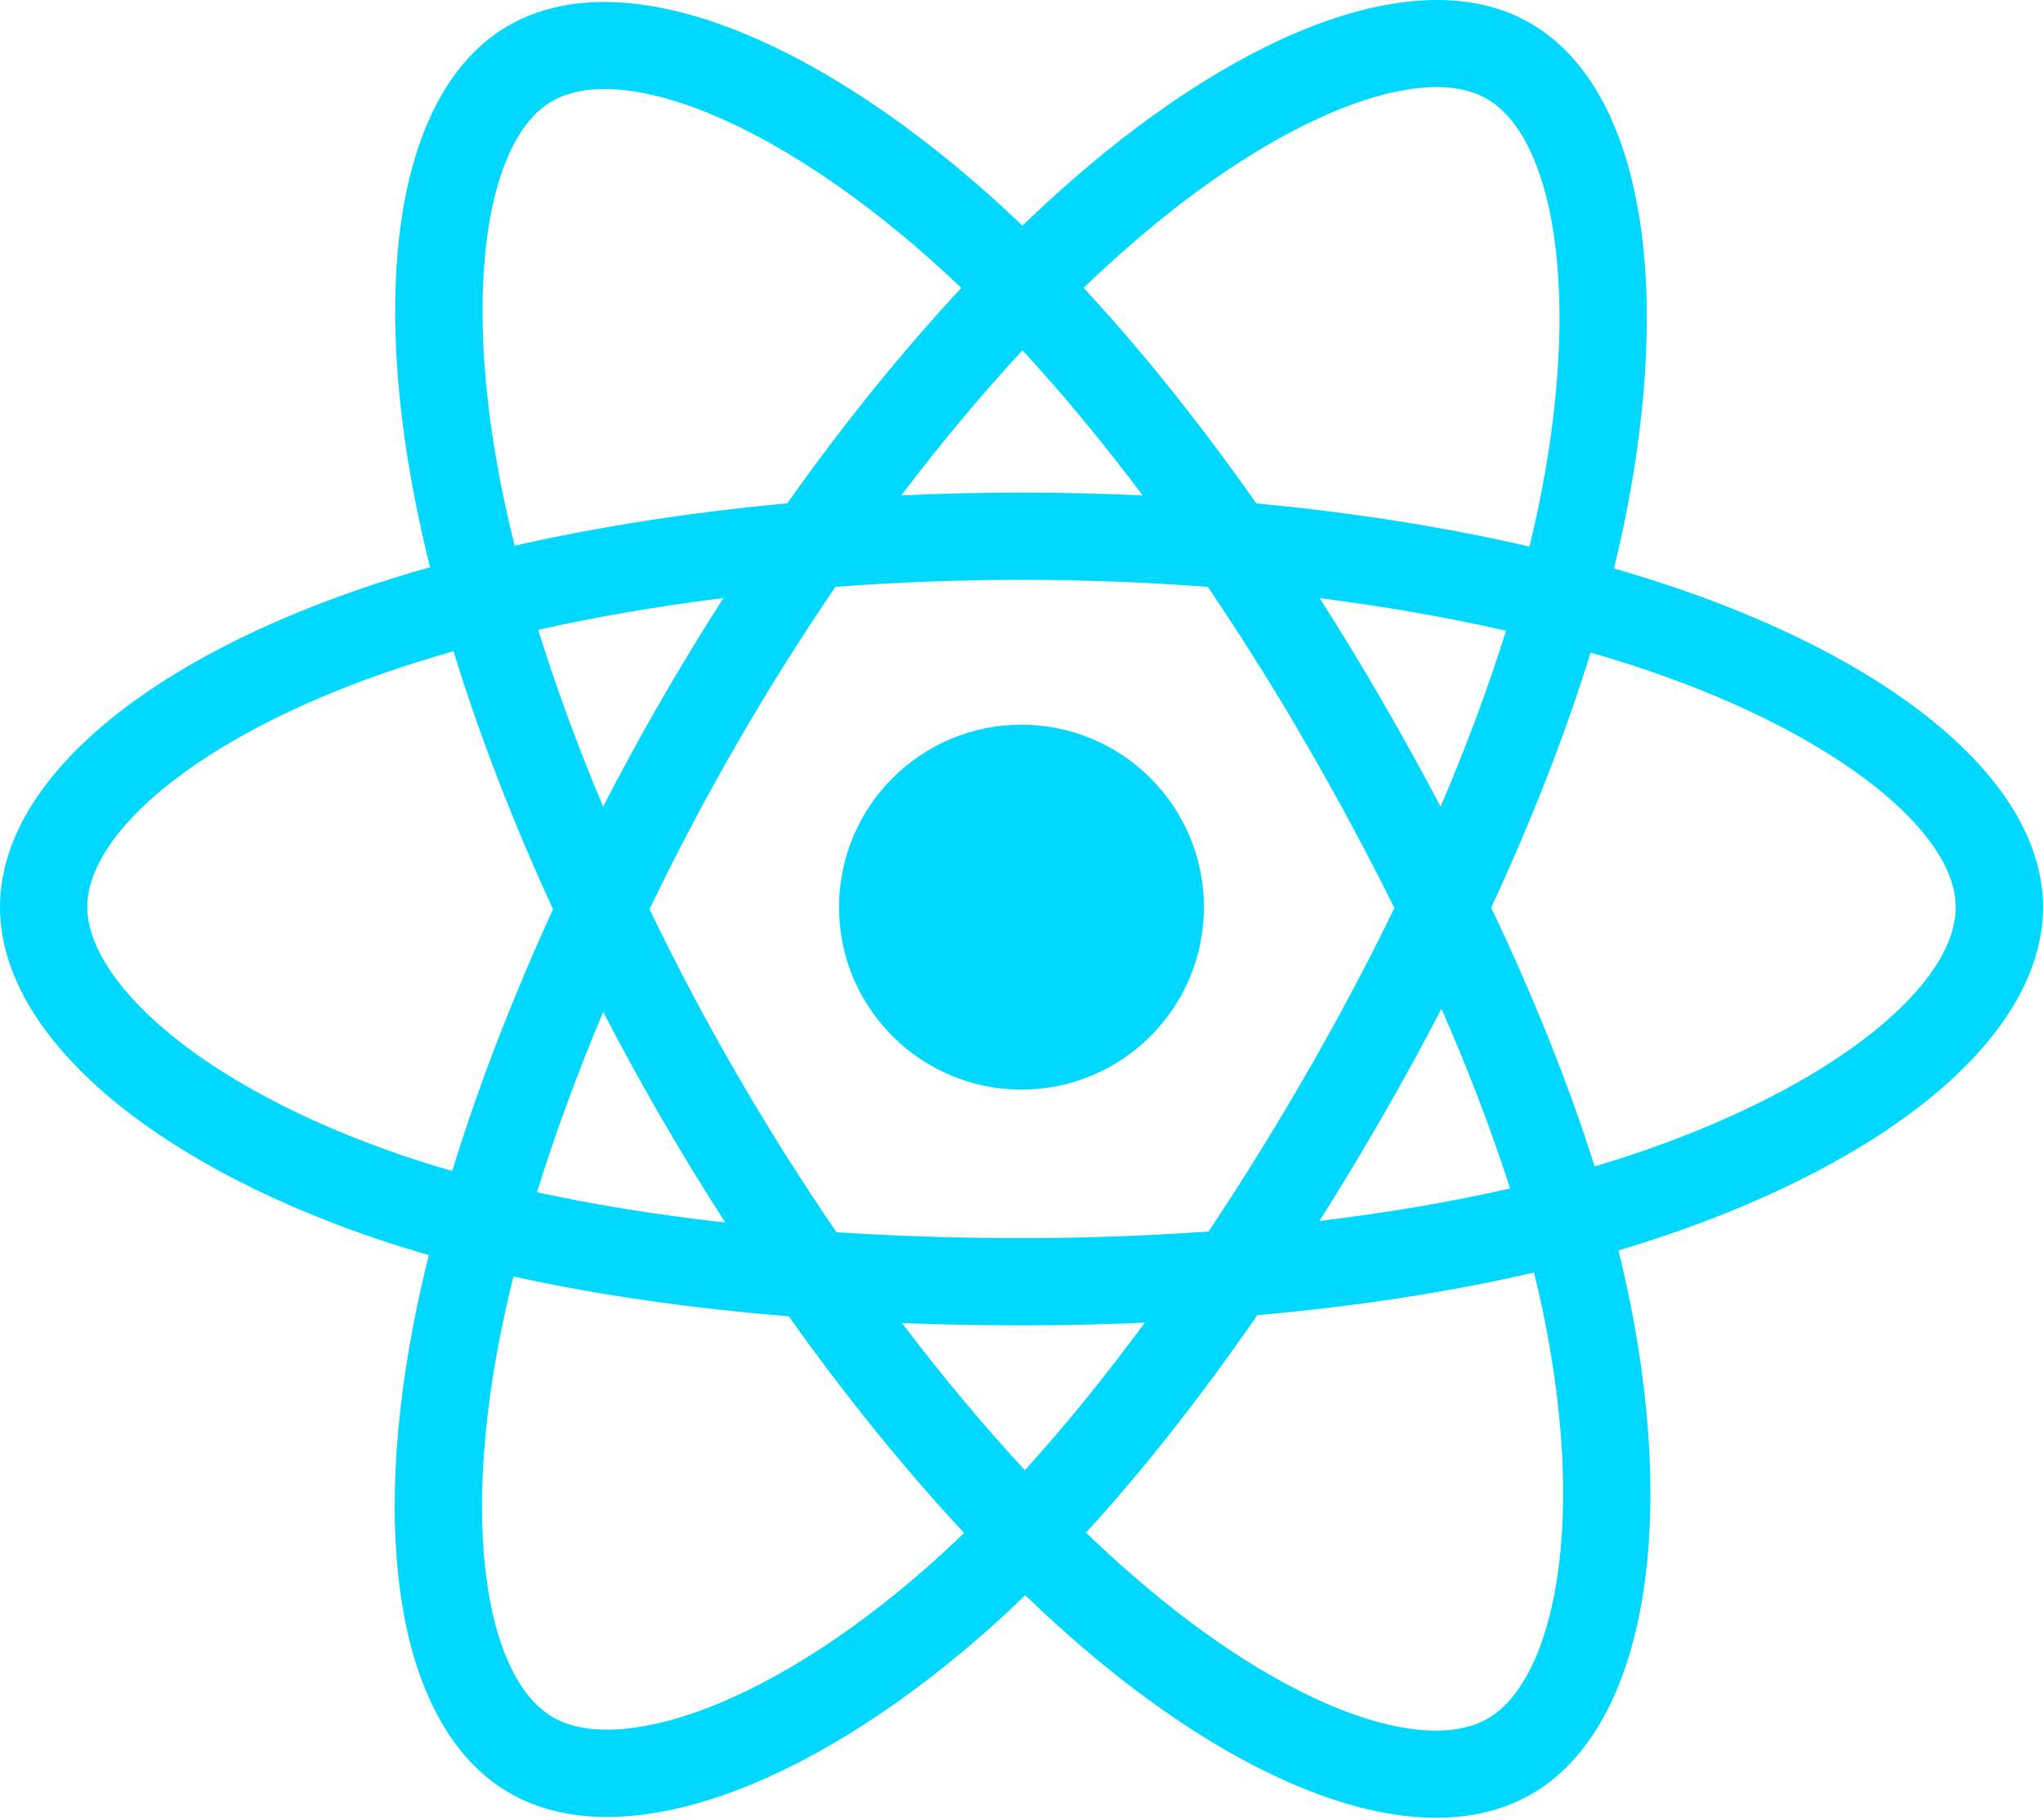
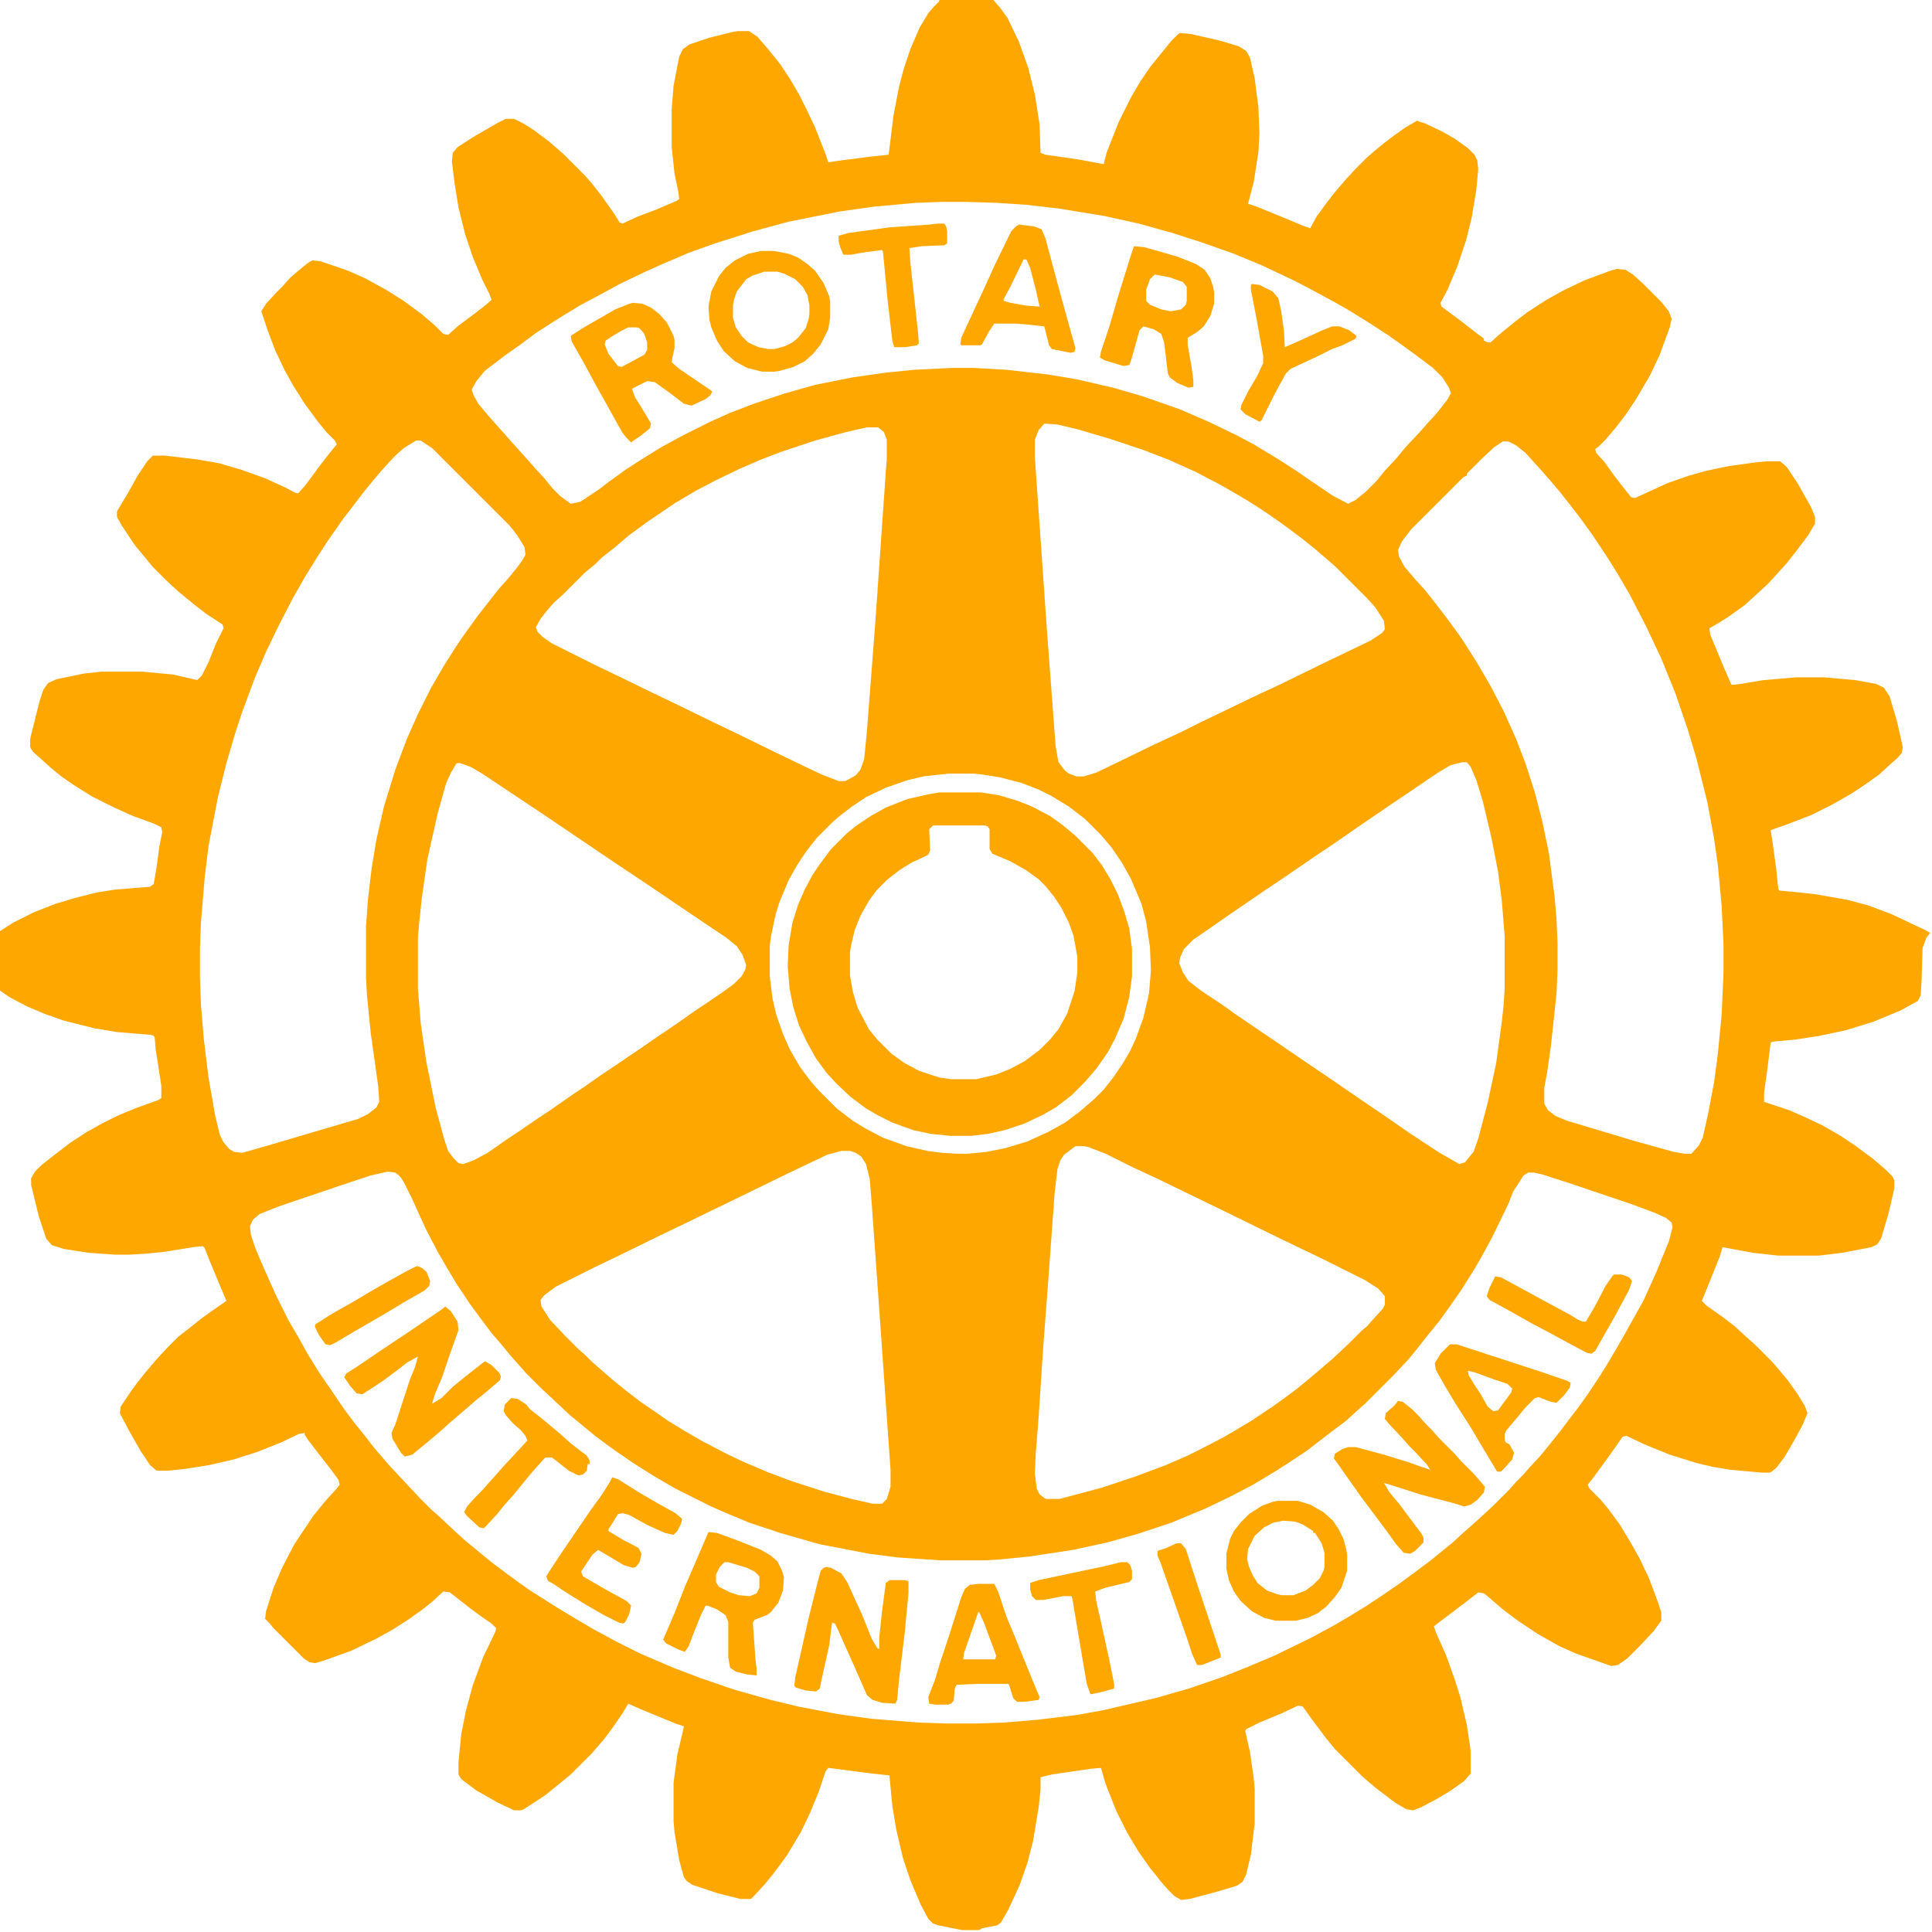
- <svg xmlns="http://www.w3.org/2000/svg" aria-hidden="true" role="img" class="iconify iconify--logos" width="35.93" height="32" preserveAspectRatio="xMidYMid meet" viewBox="0 0 256 228">
-   <path fill="#00D8FF" d="M210.483 73.824a171.49 171.49 0 0 0-8.24-2.597c.465-1.9.893-3.777 1.273-5.621c6.238-30.281 2.16-54.676-11.769-62.708c-13.355-7.7-35.196.329-57.254 19.526a171.23 171.23 0 0 0-6.375 5.848a155.866 155.866 0 0 0-4.241-3.917C100.759 3.829 77.587-4.822 63.673 3.233C50.33 10.957 46.379 33.89 51.995 62.588a170.974 170.974 0 0 0 1.892 8.48c-3.28.932-6.445 1.924-9.474 2.98C17.309 83.498 0 98.307 0 113.668c0 15.865 18.582 31.778 46.812 41.427a145.52 145.52 0 0 0 6.921 2.165a167.467 167.467 0 0 0-2.01 9.138c-5.354 28.2-1.173 50.591 12.134 58.266c13.744 7.926 36.812-.22 59.273-19.855a145.567 145.567 0 0 0 5.342-4.923a168.064 168.064 0 0 0 6.92 6.314c21.758 18.722 43.246 26.282 56.54 18.586c13.731-7.949 18.194-32.003 12.4-61.268a145.016 145.016 0 0 0-1.535-6.842c1.62-.48 3.21-.974 4.76-1.488c29.348-9.723 48.443-25.443 48.443-41.52c0-15.417-17.868-30.326-45.517-39.844Zm-6.365 70.984c-1.4.463-2.836.91-4.3 1.345c-3.24-10.257-7.612-21.163-12.963-32.432c5.106-11 9.31-21.767 12.459-31.957c2.619.758 5.16 1.557 7.61 2.4c23.69 8.156 38.14 20.213 38.14 29.504c0 9.896-15.606 22.743-40.946 31.14Zm-10.514 20.834c2.562 12.94 2.927 24.64 1.23 33.787c-1.524 8.219-4.59 13.698-8.382 15.893c-8.067 4.67-25.32-1.4-43.927-17.412a156.726 156.726 0 0 1-6.437-5.87c7.214-7.889 14.423-17.06 21.459-27.246c12.376-1.098 24.068-2.894 34.671-5.345a134.17 134.17 0 0 1 1.386 6.193ZM87.276 214.515c-7.882 2.783-14.16 2.863-17.955.675c-8.075-4.657-11.432-22.636-6.853-46.752a156.923 156.923 0 0 1 1.869-8.499c10.486 2.32 22.093 3.988 34.498 4.994c7.084 9.967 14.501 19.128 21.976 27.15a134.668 134.668 0 0 1-4.877 4.492c-9.933 8.682-19.886 14.842-28.658 17.94ZM50.35 144.747c-12.483-4.267-22.792-9.812-29.858-15.863c-6.35-5.437-9.555-10.836-9.555-15.216c0-9.322 13.897-21.212 37.076-29.293c2.813-.98 5.757-1.905 8.812-2.773c3.204 10.42 7.406 21.315 12.477 32.332c-5.137 11.18-9.399 22.249-12.634 32.792a134.718 134.718 0 0 1-6.318-1.979Zm12.378-84.26c-4.811-24.587-1.616-43.134 6.425-47.789c8.564-4.958 27.502 2.111 47.463 19.835a144.318 144.318 0 0 1 3.841 3.545c-7.438 7.987-14.787 17.08-21.808 26.988c-12.04 1.116-23.565 2.908-34.161 5.309a160.342 160.342 0 0 1-1.76-7.887Zm110.427 27.268a347.8 347.8 0 0 0-7.785-12.803c8.168 1.033 15.994 2.404 23.343 4.08c-2.206 7.072-4.956 14.465-8.193 22.045a381.151 381.151 0 0 0-7.365-13.322Zm-45.032-43.861c5.044 5.465 10.096 11.566 15.065 18.186a322.04 322.04 0 0 0-30.257-.006c4.974-6.559 10.069-12.652 15.192-18.18ZM82.802 87.83a323.167 323.167 0 0 0-7.227 13.238c-3.184-7.553-5.909-14.98-8.134-22.152c7.304-1.634 15.093-2.97 23.209-3.984a321.524 321.524 0 0 0-7.848 12.897Zm8.081 65.352c-8.385-.936-16.291-2.203-23.593-3.793c2.26-7.3 5.045-14.885 8.298-22.6a321.187 321.187 0 0 0 7.257 13.246c2.594 4.48 5.28 8.868 8.038 13.147Zm37.542 31.03c-5.184-5.592-10.354-11.779-15.403-18.433c4.902.192 9.899.29 14.978.29c5.218 0 10.376-.117 15.453-.343c-4.985 6.774-10.018 12.97-15.028 18.486Zm52.198-57.817c3.422 7.8 6.306 15.345 8.596 22.52c-7.422 1.694-15.436 3.058-23.88 4.071a382.417 382.417 0 0 0 7.859-13.026a347.403 347.403 0 0 0 7.425-13.565Zm-16.898 8.101a358.557 358.557 0 0 1-12.281 19.815a329.4 329.4 0 0 1-23.444.823c-7.967 0-15.716-.248-23.178-.732a310.202 310.202 0 0 1-12.513-19.846h.001a307.41 307.41 0 0 1-10.923-20.627a310.278 310.278 0 0 1 10.89-20.637l-.001.001a307.318 307.318 0 0 1 12.413-19.761c7.613-.576 15.42-.876 23.31-.876H128c7.926 0 15.743.303 23.354.883a329.357 329.357 0 0 1 12.335 19.695a358.489 358.489 0 0 1 11.036 20.54a329.472 329.472 0 0 1-11 20.722Zm22.56-122.124c8.572 4.944 11.906 24.881 6.52 51.026c-.344 1.668-.73 3.367-1.15 5.09c-10.622-2.452-22.155-4.275-34.23-5.408c-7.034-10.017-14.323-19.124-21.64-27.008a160.789 160.789 0 0 1 5.888-5.4c18.9-16.447 36.564-22.941 44.612-18.3ZM128 90.808c12.625 0 22.86 10.235 22.86 22.86s-10.235 22.86-22.86 22.86s-22.86-10.235-22.86-22.86s10.235-22.86 22.86-22.86Z" />
+ <svg xmlns="http://www.w3.org/2000/svg" version="1.1" viewBox="0 0 2048 2048" width="194" height="194">
+   <path transform="translate(996)" d="m0 0h57l7 8 8 11 12 25 10 28 7 28 5 32 1 30 5 2 35 5 27 5 3-12 13-33 13-26 10-17 11-16 13-16 9-11 7-7 2-1 11 1 31 7 20 6 8 5 4 7 5 22 4 31 1 27-1 20-5 32-6 23 9 3 27 11 24 10 6 2 2-4 5-9 11-15 7-9 11-13 11-12 13-13 8-7 11-9 12-9 10-7 12-7 9 3 17 8 14 8 14 10 7 7 3 6 1 9-2 22-5 30-6 24-9 27-11 26-7 13 1 4 19 14 18 14 8 6v2l4 2h3l10-9 16-13 13-10 20-13 18-10 23-11 27-10 7-2 9 1 8 5 10 9 20 20 8 10 3 8-2 9-11 30-10 21-14 24-12 18-10 13-11 13-7 7-4 3 1 4 9 10 10 14 10 13 8 10 4 1 35-16 23-8 18-5 24-5 29-4 11-1h14l7 6 12 18 14 25 4 10v7l-7 12-12 16-11 14-9 10-11 12-24 22-18 13-13 8-7 4 1 7 15 36 7 16 1 1 9-1 24-4 35-3h30l33 3 22 4 8 4 6 9 8 27 6 27-1 6-4 5-8 7-12 11-14 10-15 10-21 12-22 11-26 10-17 6 2 13 4 29 2 20 1 2 21 2 18 2 34 6 22 6 24 9 36 17 5 3-4 5-4 11-1 34-1 16-3 6-18 10-29 12-29 9-28 6-26 4-22 2-4 1-4 32-3 21v10l27 9 18 8 17 8 19 11 15 10 19 14 14 12 7 7 2 4v9l-6 26-8 27-4 6-6 3-31 6-25 3h-43l-27-3-27-5-5-1-3 10-8 20-11 27 5 5 17 12 13 10 13 12 8 7 18 18 7 8 10 12 10 14 8 13 3 8-5 12-8 15-11 19-9 12-5 4-2 1h-9l-33-3-18-3-17-4-29-9-27-11-19-9-4 1-9 13-13 18-8 11-7 9 2 4 12 12 9 11 11 15 12 20 9 16 10 21 9 24 4 12v9l-8 11-15 16-13 13-10 7-7 1-37-13-18-8-23-13-21-14-16-12-15-13-5-4-6-1-9 7-17 13-16 12-5 4 2 6 11 25 9 25 6 19 7 30 4 27v24l-7 8-14 10-15 9-17 9-8 3-7-1-12-7-21-16-14-12-29-29-9-11-15-20-10-14-5-1-17 8-24 10-14 7-1 2 5 22 4 28 1 11v37l-4 33-5 21-4 8-6 4-20 6-30 8-9 1-7-4-7-7-7-8-12-15-12-17-12-20-12-24-11-28-5-17-11 1-41 6-12 3v13l-2 19-6 36-6 23-8 23-12 26-8 14-4 3-16 3-3 2h-18l-25-5-6-2-5-5-8-15-11-26-8-24-7-30-4-24-3-31v-2l-19-2-46-6-3 4-7 21-9 22-10 21-15 25-14 19-9 11-11 12-4 4h-11l-24-6-27-9-6-4-3-4-5-18-5-30-1-11v-41l4-30 5-21 2-9-9-3-34-14-16-7-6 10-11 16-9 12-13 15-22 22-11 9-16 13-23 15-3 1h-7l-17-8-23-13-16-12-3-5v-13l3-30 5-25 7-26 11-30 13-27 1-4-5-5-13-9-12-9-14-11-5-4-7-1-12 11-10 8-14 10-17 11-18 10-27 13-28 10-10 3-6-1-6-4-32-32-4-5-5-5 1-8 8-25 9-21 13-25 20-30 13-16 11-12 4-5-1-5-8-11-14-18-10-13-4-6v-2l-6 1-19 9-25 10-25 8-26 6-25 4-19 2h-12l-7-6-10-15-12-21-10-19 1-7 10-15 8-11 8-10 11-13 12-13 12-12 14-11 10-8 14-10 13-9-8-19-10-24-5-13-2-2-10 1-31 5-20 2-17 1h-15l-28-2-26-4-13-4-6-7-8-24-8-33v-7l4-7 7-7 14-11 17-13 17-11 16-9 16-8 19-8 25-9 3-2v-13l-6-39-1-12-1-2-3-1-36-3-24-4-32-8-20-7-19-8-19-10-10-7v-63l14-9 22-11 23-9 20-6 24-6 19-3 37-3 4-3 3-18 3-22 3-15-1-5-8-4-22-8-20-9-24-12-19-12-13-9-11-9-10-9-9-8-3-5v-9l10-40 4-12 5-7 9-4 29-6 18-2h44l32 3 18 4 8 2 5-5 7-14 8-20 8-16-1-4-17-11-13-10-17-14-13-12-14-14-9-11-10-12-14-21-5-9v-6l12-20 10-18 10-15 6-6h13l34 4 23 4 24 7 25 9 22 10 9 5 4 1 8-9 14-19 10-13 9-11-2-4-9-9-9-11-14-19-12-19-9-16-10-21-8-21-7-21 5-8 11-12 7-7 7-8 8-7 11-9 5-3 9 1 29 10 18 8 22 12 19 12 19 14 14 12 9 9 5 1 10-9 16-12 13-10 7-6-2-6-8-16-10-24-8-24-7-28-4-25-3-24 1-9 5-6 17-11 26-15 8-4h9l10 5 11 7 16 12 15 13 23 23 7 8 11 14 12 17 7 11 3 1 15-7 21-8 21-9 3-2-1-8-4-19-3-28v-40l2-25 6-31 4-8 7-5 21-7 24-6 6-1h12l9 6 12 14 12 15 10 15 10 17 8 16 9 19 11 28 3 9 14-2 31-4 19-2 2-16 3-25 6-31 5-19 7-21 10-23 9-15 6-7 5-5zm3 214-28 1-44 4-36 5-55 11-37 10-41 13-28 10-28 12-20 9-25 12-22 12-19 10-23 14-25 16-16 12-17 12-21 16-9 11-5 9 2 6 5 9 11 13 7 8 9 10 7 8 18 20 7 8 11 12 9 11 8 8 11 8 10-2 21-14 9-7 18-13 17-11 21-13 24-13 28-14 20-9 26-10 33-11 32-9 40-8 35-5 30-3 40-2h23l35 2 44 5 30 5 39 9 31 9 40 14 30 13 29 14 19 10 28 17 17 11 16 11 22 15 17 9 8-4 11-9 11-11 9-11 13-14 9-11 15-16 7-8 11-12 11-14 4-7-2-6-7-11-10-10-16-12-15-11-17-12-20-13-21-13-14-8-24-13-19-10-36-17-29-12-34-12-31-10-36-10-36-8-49-8-35-4-31-2-32-1zm108 235-6 7-4 10v19l13 186 9 120 3 17 7 9 4 3 8 3h8l13-4 25-12 37-18 28-13 22-11 23-11 31-15 28-13 45-22 52-25 12-8 3-4-1-9-9-14-9-10-33-33-8-7-14-12-15-12-16-12-17-12-15-10-18-11-21-12-25-13-29-13-26-10-36-12-34-10-21-5zm-188 4-22 5-33 9-36 12-21 8-23 10-25 12-21 11-22 13-31 21-19 14-14 12-14 11-7 7-11 9-23 23-10 9-7 8-7 9-5 9 2 5 5 5 10 7 48 24 23 11 39 19 23 11 41 20 23 11 45 22 25 12 19 9 18 7h7l11-6 5-6 4-11 3-30 9-117 11-158 1-13v-21l-3-8-6-5zm-478 14-13 8-10 9-11 12-7 8-14 17-13 17-10 13-16 23-11 17-13 21-13 23-14 27-14 29-12 28-13 35-7 21-10 34-9 36-10 52-4 33-4 48-1 26v34l1 27 3 36 5 41 7 40 5 21 4 8 6 7 5 3 9 1 28-8 44-13 51-15 10-5 9-7 3-6-1-16-8-57-4-40-1-18v-55l2-28 4-34 5-30 8-35 12-39 12-32 12-27 14-28 14-24 12-19 11-16 13-18 22-28 9-10 9-11 6-8 4-7-1-8-8-13-8-10-82-82-12-8zm1152 1-9 6-12 11-17 17v2l-4 2-55 55-10 13-4 9 1 7 6 11 12 14 10 11 11 14 10 13 14 19 8 12 12 19 14 24 14 27 13 29 10 26 10 31 8 31 7 34 6 46 2 24 1 24v30l-1 24-6 56-4 28-3 16v17l4 7 8 6 12 5 70 21 43 12 12 2h7l8-9 4-8 6-27 6-32 4-30 4-41 2-45v-30l-2-41-4-43-4-28-7-38-12-48-9-30-13-38-15-37-16-34-17-33-14-24-12-19-14-21-13-18-10-13-11-14-11-13-7-8-9-10-10-11-10-8-8-4zm-1109 341-6 10-5 11-9 32-11 49-6 42-3 29-1 12v54l3 37 6 41 10 49 9 33 4 12 6 8 5 5 5 1 11-4 15-8 20-14 15-10 16-11 15-10 23-16 12-8 20-14 15-10 25-17 16-11 25-17 17-12 15-10 16-11 11-8 8-8 4-7 1-5-4-11-6-9-11-9-18-12-71-48-30-20-71-48-69-46-12-7-11-4zm1066-1-12 3-12 7-15 10-22 15-12 8-19 13-22 15-23 16-21 14-13 9-22 15-15 10-16 11-22 15-23 16-16 11-10 10-4 9-1 6 4 10 6 9 13 10 24 16 11 8 53 36 19 13 31 21 35 24 25 17 23 16 32 21 21 12 6-2 9-11 5-14 10-38 9-42 6-44 2-19 1-16v-56l-3-37-4-31-7-36-9-38-7-23-6-14-4-5zm-544 12-27 3-17 4-23 8-21 10-15 10-13 10-8 7-16 16-11 14-10 15-9 16-10 24-4 13-5 24-1 9v32l3 24 4 17 7 20 7 16 11 19 12 16 9 10 18 18 17 13 13 8 19 10 25 9 22 5 15 2 17 1h11l20-2 20-4 23-7 22-10 18-10 16-12 15-13 10-10 11-14 10-15 7-12 6-13 8-22 6-26 2-24-1-25-4-27-5-19-11-26-10-18-11-16-11-13-17-17-17-13-18-11-14-7-18-7-23-6-19-3-10-1zm134 395-12 9-4 6-3 9-3 25-7 96-5 66-5 76-3 38-1 22 2 16 3 6 5 4 2 1h14l45-12 36-12 32-12 23-10 16-8 23-12 27-16 24-16 14-10 12-9 11-9 13-11 14-12 17-16 14-14 5-4 7-8 10-11 2-4v-9l-7-8-14-9-46-23-23-11-29-14-51-25-33-16-37-18-28-13-28-14-18-7-5-1zm-248 5-15 4-40 19-41 20-70 34-23 11-47 23-25 12-42 21-12 9-4 5 1 7 9 14 16 17 14 14 8 7 7 7 8 7 15 13 15 12 13 10 19 13 10 7 18 11 19 11 27 14 17 8 26 11 24 9 34 11 30 8 22 5h10l5-5 4-13v-18l-14-199-6-84-2-25-4-16-5-8-6-4-6-2zm-481 22-18 4-36 12-62 21-20 8-7 6-3 7 1 9 5 15 9 21 13 29 13 26 10 17 10 18 13 21 9 13 17 25 12 16 9 11 10 13 12 14 7 8 16 17 14 15 12 12 8 7 17 16 11 10 11 9 17 14 16 12 15 11 10 7 30 19 20 12 17 10 26 14 24 12 35 15 29 11 35 12 39 11 29 7 42 8 36 5 50 4 30 1h30l30-1 36-3 41-5 28-5 56-13 35-10 35-12 30-12 26-11 39-19 24-13 17-10 18-11 15-10 19-13 15-11 20-15 22-18 12-11 8-7 10-9 13-12 17-17 7-8 7-7 7-8 12-13 9-11 12-15 9-12 10-13 10-14 12-18 7-11 13-22 8-14 10-18 9-16 14-31 13-32 4-15-1-5-6-5-11-5-24-9-65-22-31-10-9-2h-6l-5 3-7 11-4 6-5 13-17 35-13 24-9 15-12 19-12 17-10 14-13 16-11 14-9 11-16 17-30 30-8 7-12 11-16 12-26 20-15 10-17 11-25 15-23 12-27 13-36 15-36 12-32 9-37 8-46 7-30 3-16 1h-48l-45-3-31-4-52-10-42-12-33-11-24-10-16-7-38-19-24-14-19-12-22-15-19-14-17-14-11-9-17-16-13-12-16-16-7-8-9-10-9-11-12-14-12-16-11-15-14-21-9-15-11-19-13-25-15-33-8-16-4-6-5-4z" fill="#FEA700" />
+   <path transform="translate(996,840)" d="m0 0h44l19 3 20 6 15 6 19 10 14 10 13 11 18 18 10 13 9 15 8 16 7 19 5 17 3 22v29l-3 22-6 23-9 21-8 15-12 17-12 14-14 14-17 13-14 8-19 9-21 7-18 4-17 2h-23l-20-2-19-4-22-8-16-8-12-7-16-12-15-14-11-12-11-15-10-18-8-17-6-19-4-20-2-24 1-22 4-24 6-19 7-16 8-15 8-12 12-16 16-16 11-9 15-10 16-9 23-9 22-5zm-7 35-4 4 1 22-2 5-8 4-9 4-13 8-13 10-12 12-8 11-9 16-6 15-4 17-1 7v24l3 17 5 17 12 23 9 11 15 15 14 10 15 8 21 7 13 2h27l21-5 15-6 15-8 16-12 11-11 9-11 9-16 8-24 3-20v-17l-4-22-5-14-8-16-8-12-9-11-7-7-14-10-16-9-19-8-3-5v-21l-2-3-3-1z" fill="#FEA700" />
+   <path transform="translate(1482,1485)" d="m0 0 5 1 10 8 7 7 7 8 7 7 7 8 17 17 7 8 13 13 7 8 5 6-1 6-7 8-7 5-7 2-9-3-38-10-31-10-7-2 6 10 10 12 24 32 2 4v5l-9 9-5 3-7-1-8-9-13-18-24-32-24-34-5-7 1-5 8-5 6-2h8l30 8 26 8 14 5 9 3-3-5-12-13-7-7-7-8-15-16-4-5 1-6 9-8z" fill="#FEA700" />
+   <path transform="translate(472,1385)" d="m0 0 6 5 7 11 1 9-11 31-6 18-8 19-3 10 10-6 12-12 11-9 14-11 9-7 7 4 8 8 2 4-1 4-14 12-11 9-28 24-10 9-13 11-11 9-6 5-8 2-4-4-9-15-1-6 4-9 16-49 5-12 3-11-11 6-9 7-16 12-15 10-8 5-6-1-7-8-6-9 2-4 11-7 28-19 30-20 19-13 12-8z" fill="#FEA700" />
+   <path transform="translate(876,1661)" d="m0 0 5 1 11 6 6 9 16 35 10 25 6 10 2 1v-12l3-28 4-30 4-3h16l4 1v13l-4 42-6 50-2 21-2 4-14-1-10-3-6-5-14-32-9-20-8-18-3-6-3-1-3 24-8 36-2 10-4 3-11-1-10-3-2-2 1-9 14-62 10-40 3-11 3-3z" fill="#FEA700" />
+   <path transform="translate(671,321)" d="m0 0 10 1 9 4 9 7 8 9 7 14 1 4v9l-2 9-1 6 8 7 22 15 9 6 4 3-2 4-5 4-15 7-8-2-13-10-18-13-8-1-16 8 3 9 7 11 6 10 4 7-1 5-10 8-6 4-4 3-5-5-4-5-9-16-10-18-9-16-14-26-12-21-1-6 14-9 21-12 12-7 15-6zm-5 26-8 4-10 6-6 4-1 4 4 10 10 13 4 1 24-13 3-5v-8l-3-9-5-6-3-1z" fill="#FEA700" />
+   <path transform="translate(1202,261)" d="m0 0 11 1 35 10 20 8 9 6 6 9 3 9 1 6v12l-4 13-7 11-7 6-10 6v8l4 22 2 15v7l-5 1-12-5-8-6-2-4-4-33-3-9-8-5-11-3-4 4-7 25-3 10-1 2-6 1-20-6-5-3 1-6 9-27 9-31 13-42zm22 30-5 5-4 11v12l4 4 12 5 10 2 11-2 5-5 1-4v-15l-4-5-14-5z" fill="#FEA700" />
+   <path transform="translate(751,1624)" d="m0 0 9 1 22 8 25 10 10 6 7 6 5 10 2 7-1 14-5 13-8 10-4 3-13 5-2 3 3 41 1 7v8l-10-1-12-3-6-4-2-11v-38l-3-7-9-6-10-4h-2l-5 10-8 20-5 13-4 6-6-2-14-7-3-4 12-28 11-28 13-30 9-21zm17 32-5 5-4 8v8l3 5 12 6 9 3 12 1 7-3 3-6v-12l-5-5-8-4-20-6z" fill="#FEA700" />
+   <path transform="translate(1354,1591)" d="m0 0h22l13 4 14 8 10 9 6 9 5 10 3 11 1 6v17l-6 18-7 10-9 10-9 7-11 5-12 3h-22l-12-3-13-7-12-11-7-10-5-11-3-13v-16l4-16 4-8 7-9 9-9 14-9 11-4zm6 21-10 2-10 5-10 9-7 14-1 11 2 8 4 9 5 8 10 8 11 4 5 1h12l13-5 8-6 7-7 4-8 1-4v-15l-3-10-7-11h-2v-2l-11-7-8-3z" fill="#FEA700" />
+   <path transform="translate(807,266)" d="m0 0h13l16 3 10 4 10 7 8 7 9 13 6 14 1 6v17l-2 12-8 16-8 10-9 8-12 6-14 4-6 1h-13l-16-4-13-7-12-11-7-11-6-14-2-8-1-14 3-16 8-16 7-9 10-8 14-7zm3 22-12 4-7 4-10 13-3 9-1 6v13l3 10 6 9 7 7 11 5 10 2h7l11-3 8-4 6-5 8-10 3-9 1-6v-9l-2-11-5-9-8-8-12-6-7-2z" fill="#FEA700" />
+   <path transform="translate(649,1566)" d="m0 0 6 2 24 15 19 11 18 10 7 6-1 5-4 8-4 4-9-2-18-8-20-11-7-2-5 1-6 10-4 6v2l15 9 17 9 3 6-2 9-4 5-3 1-10-3-15-9-12-7-6 5-12 18 2 5 24 14 22 12 5 5-2 9-4 8-2 2-5-1-16-8-19-11-21-13-15-10-4-2-2-5 7-11 12-18 13-19 15-22 13-18 8-13z" fill="#FEA700" />
+   <path transform="translate(1537,1425)" d="m0 0h7l43 14 49 16 26 9 3 2-1 5-6 8-8 8-6-1-13-5-4 1-10 10-9 11-11 13-2 4v6l1 3 4 2 5 9-2 7-7 8-5 5h-4l-15-25-13-22-16-25-12-20-9-16-1-7 6-10zm19 28 1 5 6 10 6 9 8 14 6 5 5-1 14-19 1-4-5-5-15-5-19-7z" fill="#FEA700" />
+   <path transform="translate(1080,238)" d="m0 0 16 2 8 3 4 9 14 52 11 40 7 25-1 4-4 1-20-4-3-4-5-20-18-2-13-1h-22l-6 9-7 13-2 1h-20l-1-1 1-7 19-41 7-15 9-20 18-37 5-5zm5 37-14 29-7 13v2l7 2 17 3 14 1-4-18-6-23-4-9z" fill="#FEA700" />
+   <path transform="translate(1037,1679)" d="m0 0h17l4 8 9 27 8 19 17 42 10 24-1 3-15 2h-8l-4-4-4-13-1-2h-34l-21 1-2 4-1 13-3 3-3 1h-13l-7-1-1-7 7-18 6-20 9-27 13-41 4-9 5-4zm0 30-15 43-1 7h34l1-4-13-35-5-11z" fill="#FEA700" />
+   <path transform="translate(542,1482)" d="m0 0 7 1 9 6 4 5 9 7 11 9 13 11 10 9 9 7 8 6 3 5v4h-2l-1 7-4 4-5 1-10-5-14-11-4-3h-7l-9 10-7 8-18 22-9 10-8 10-14 15-5-1-13-12-3-4 3-6 9-10 7-7 7-8 9-10 7-8 14-15 11-12-2-5-5-6-8-7-8-9-2-4 1-7z" fill="#FEA700" />
+   <path transform="translate(994,237)" d="m0 0h7l2 3 1 5v13l-3 2-24 1-13 2 1 15 8 73 1 13-2 2-12 2h-12l-2-6-5-43-5-52-1-2-22 3-11 2h-8l-3-7-2-7v-6l10-3 44-6 43-3z" fill="#FEA700" />
+   <path transform="translate(1327,301)" d="m0 0 8 1 14 7 6 7 3 13 3 21 1 18 16-7 24-11 10-4h8l10 4 8 6-1 3-14 7-11 4-16 8-28 13-5 5-12 22-14 28-2 1-15-8-5-5 1-5 7-14 10-17 6-13v-8l-7-39-6-31v-5z" fill="#FEA700" />
+   <path transform="translate(1188,1656)" d="m0 0h7l3 3 2 6v9l-3 3-25 6-11 4 1 10 5 22 9 41 5 25v5l-15 4-10 2-4-11-9-53-6-36-1-4h-9l-21 4h-8l-4-4-2-7v-7l9-3 71-15z" fill="#FEA700" />
+   <path transform="translate(1711,1351)" d="m0 0h8l8 3 3 4-3 9-15 28-12 21-9 16-4 3-5-1-17-9-22-12-19-10-23-13-22-12-3-4 3-9 6-12 6 1 24 13 22 12 26 14 10 6 5 2h3l9-15 12-23 7-10z" fill="#FEA700" />
+   <path transform="translate(1247,1636)" d="m0 0h5l5 6 12 37 25 75v3l-20 8h-5l-5-11-7-21-14-40-13-37-3-7v-5l9-3z" fill="#FEA700" />
+   <path transform="translate(442,1342)" d="m0 0 5 2 5 4 4 10-1 5-5 5-21 12-25 15-26 15-22 13-6 3-5-1-7-10-4-8v-3l19-12 23-13 15-9 21-12 18-10z" fill="#FEA700" />
</svg>
